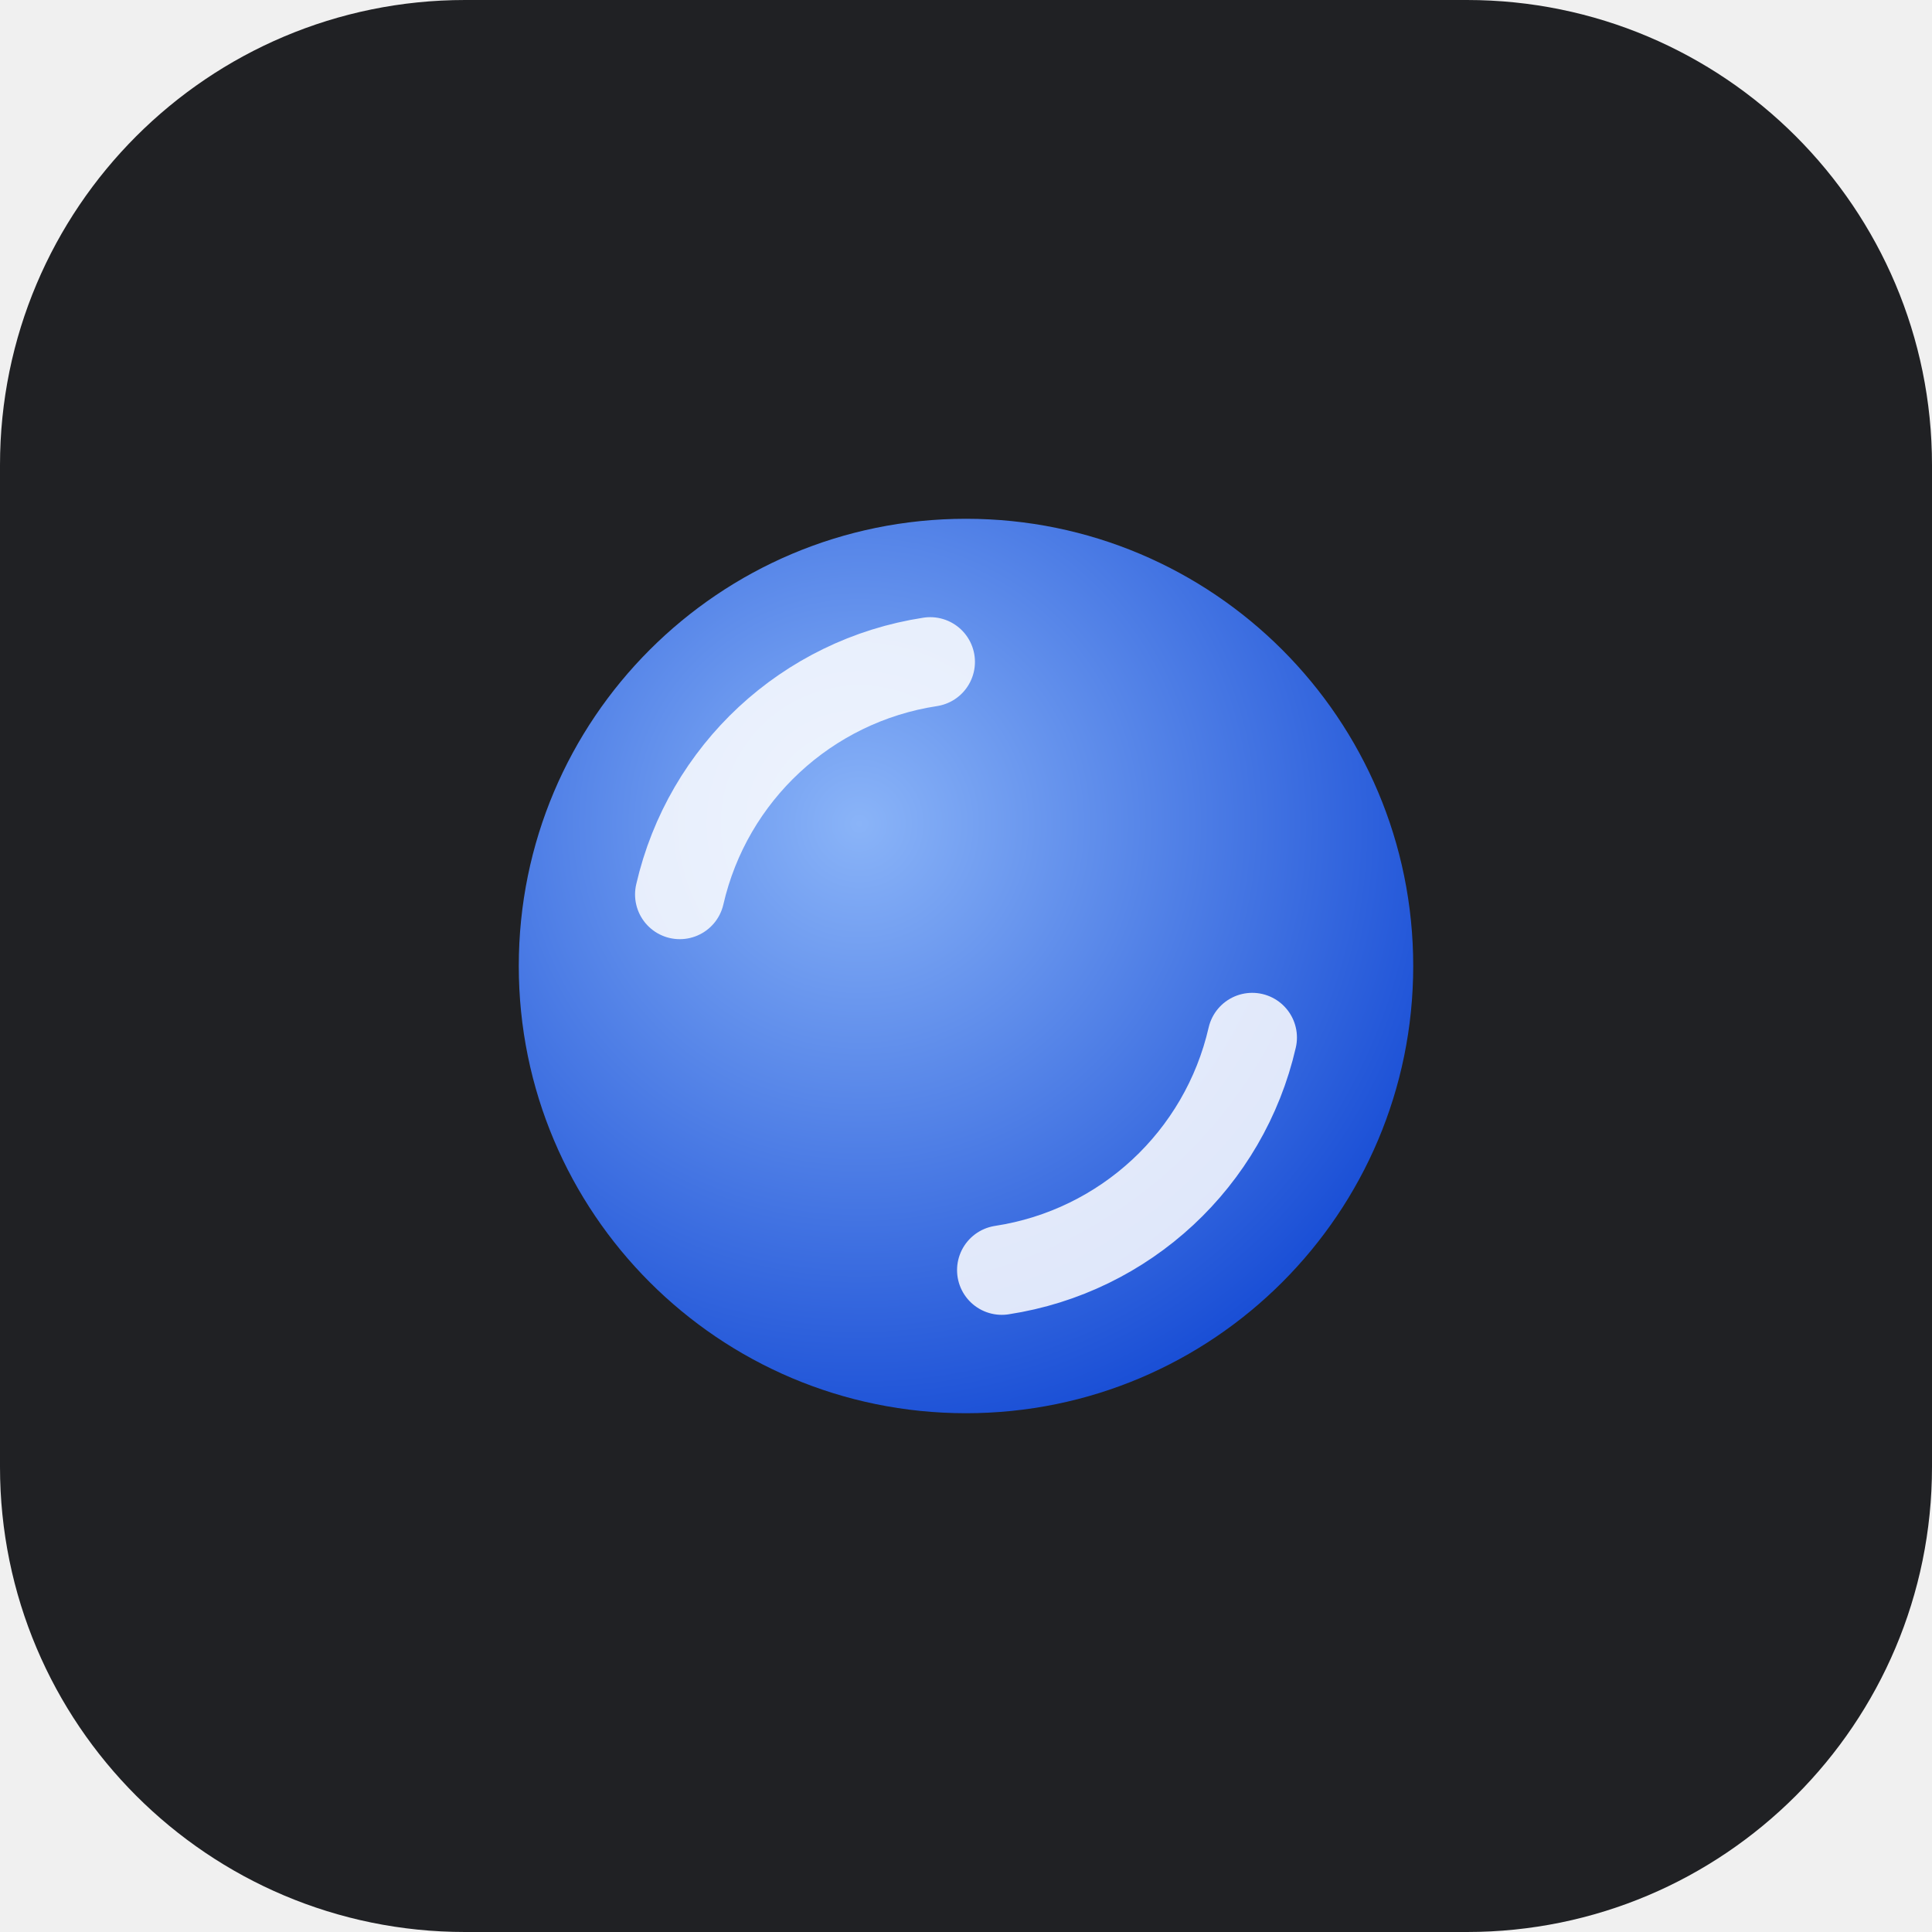
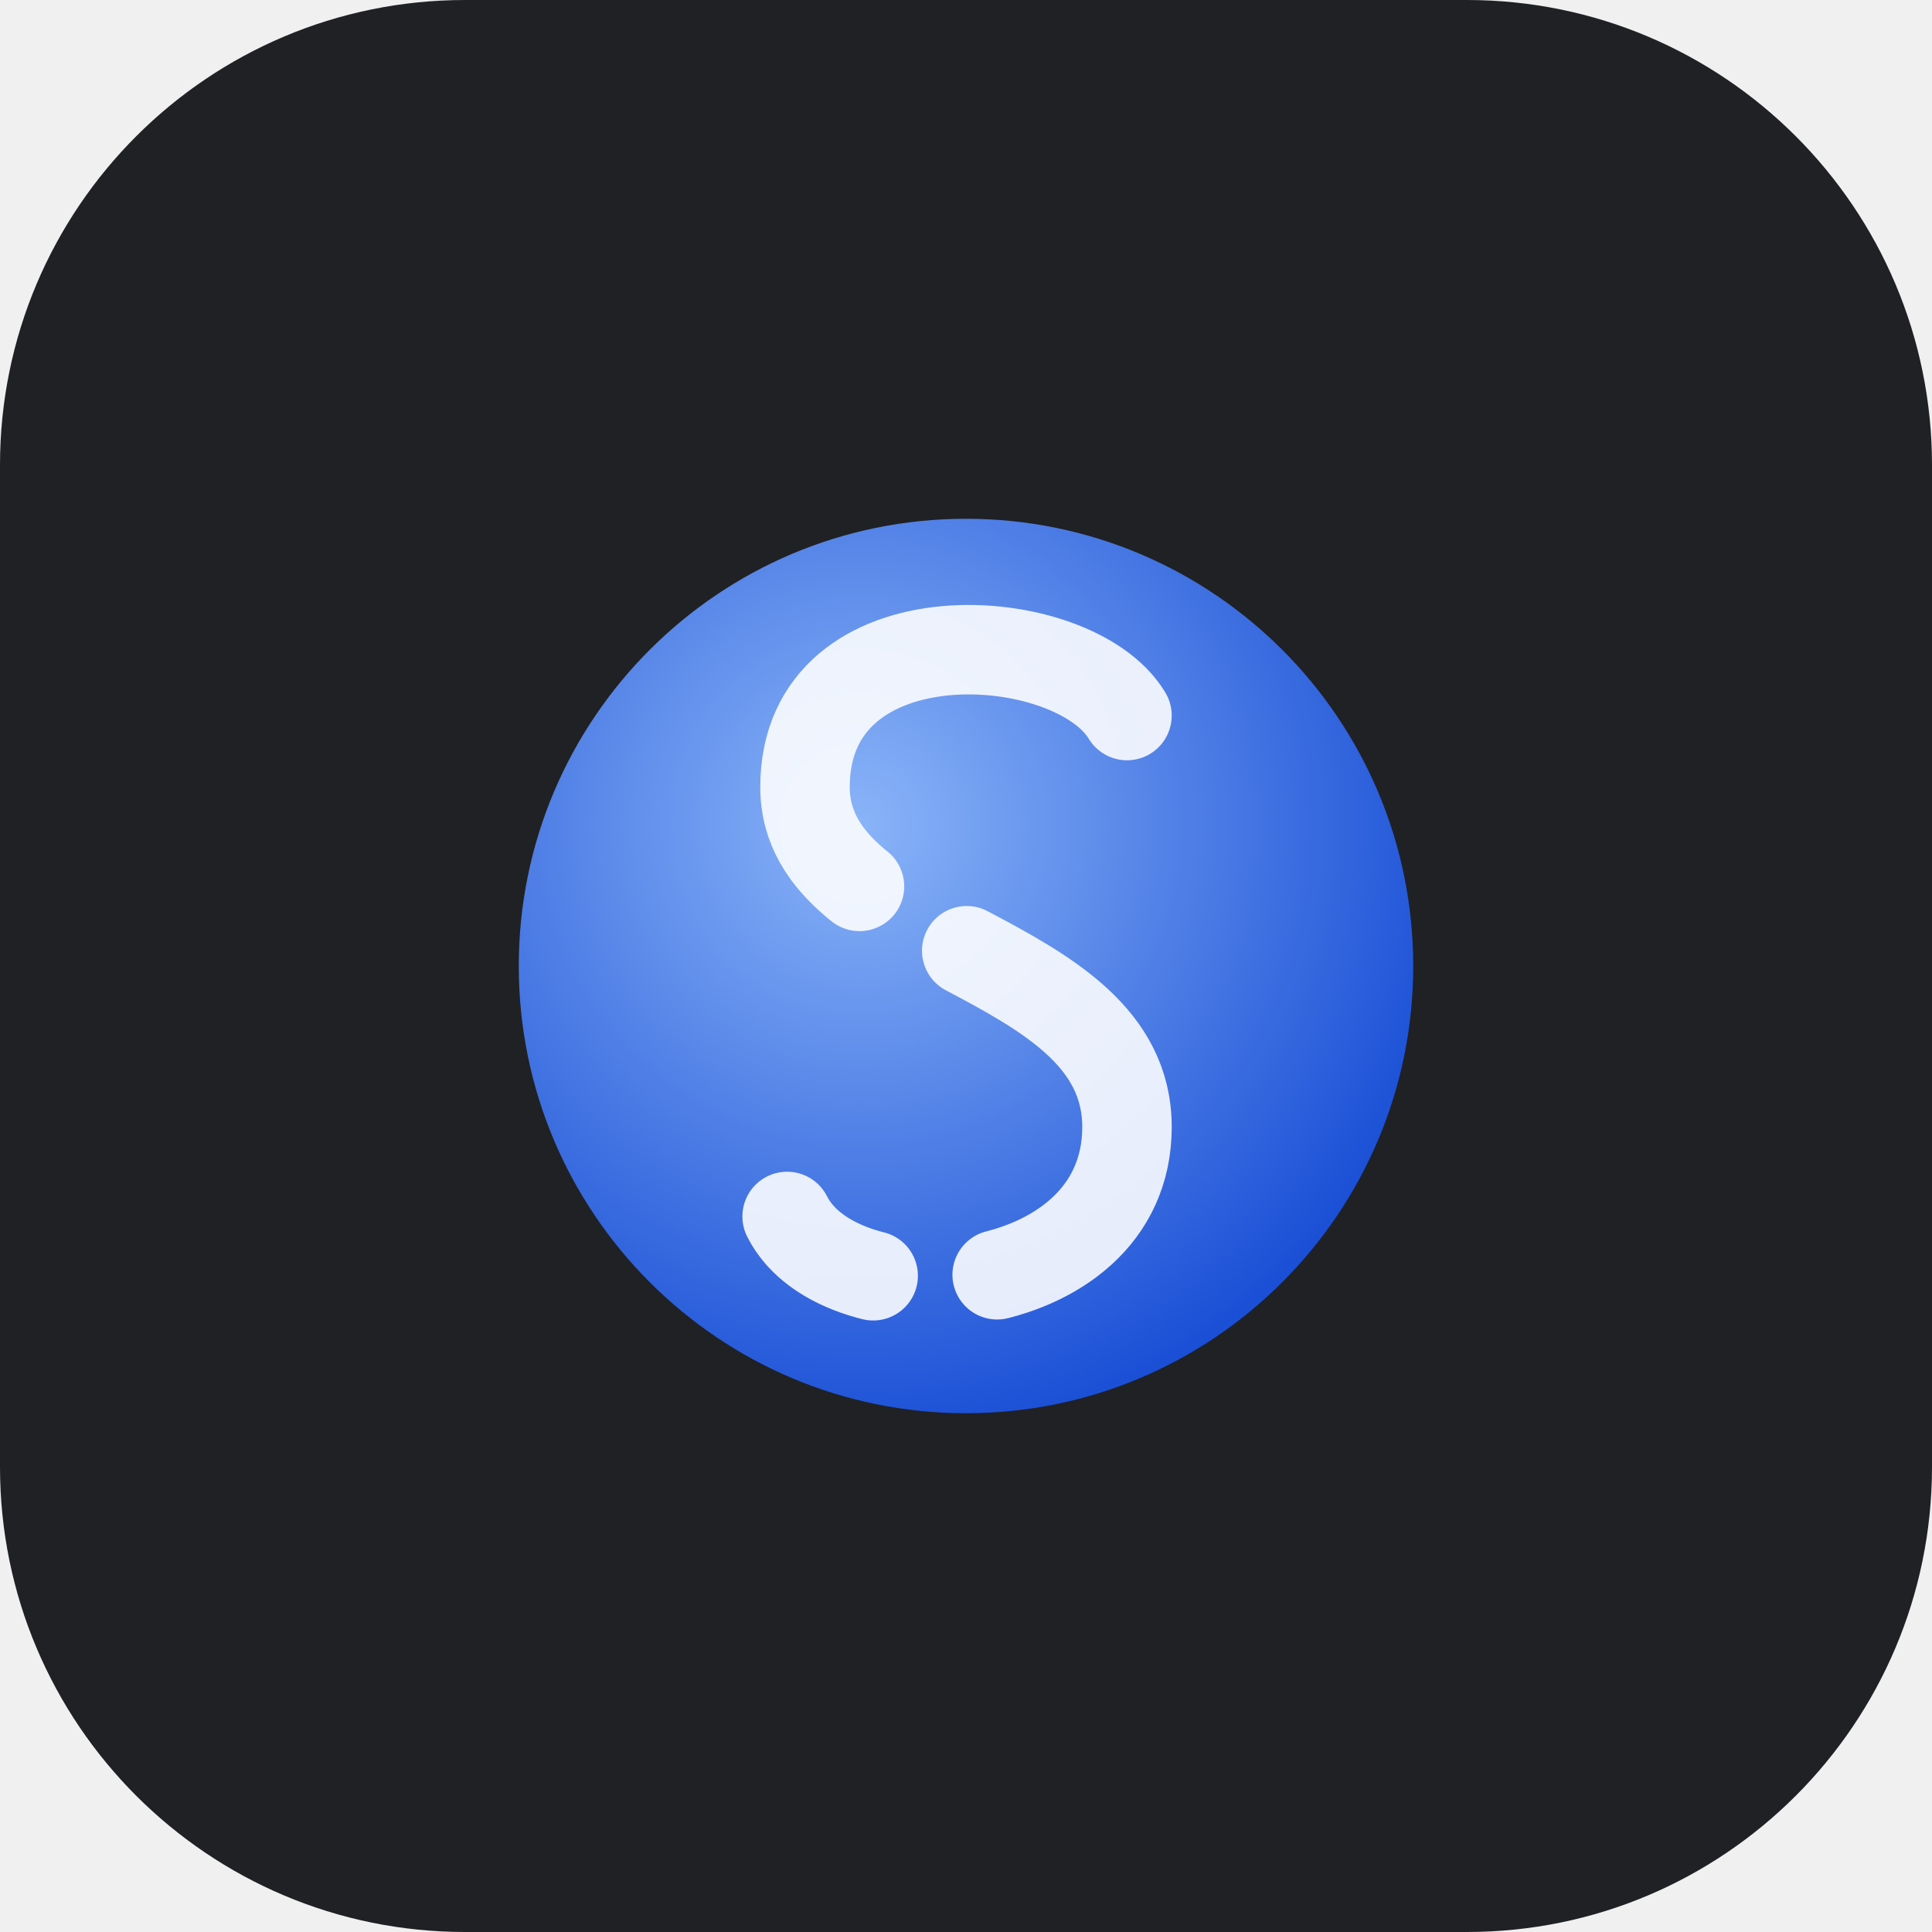
<svg xmlns="http://www.w3.org/2000/svg" viewBox="0 0 108 108">
  <rect width="108" height="108" rx="26" fill="#202124" />
  <defs>
    <radialGradient id="g" cx="38%" cy="34%" r="70%">
      <stop offset="0" stop-color="#8AB4F8" />
      <stop offset="1" stop-color="#1A4FD6" />
    </radialGradient>
  </defs>
  <circle cx="54" cy="54" r="25" fill="url(#g)" />
-   <path d="M38,50 A17,17 0 0 1 52,37" fill="none" stroke="#FFFFFF" stroke-opacity=".85" stroke-width="5" stroke-linecap="round" />
-   <path d="M70,58 A17,17 0 0 1 56,71" fill="none" stroke="#FFFFFF" stroke-opacity=".85" stroke-width="5" stroke-linecap="round" />
+   <path d="M63,40 C60,35 45,34 45,44 C45,53 63,53 63,63 C63,73 47,74 44,68" pathLength="100" stroke-dasharray="30 7 26 7 30" fill="none" stroke="#FFFFFF" stroke-opacity=".88" stroke-width="5" stroke-linecap="round" />
</svg>
